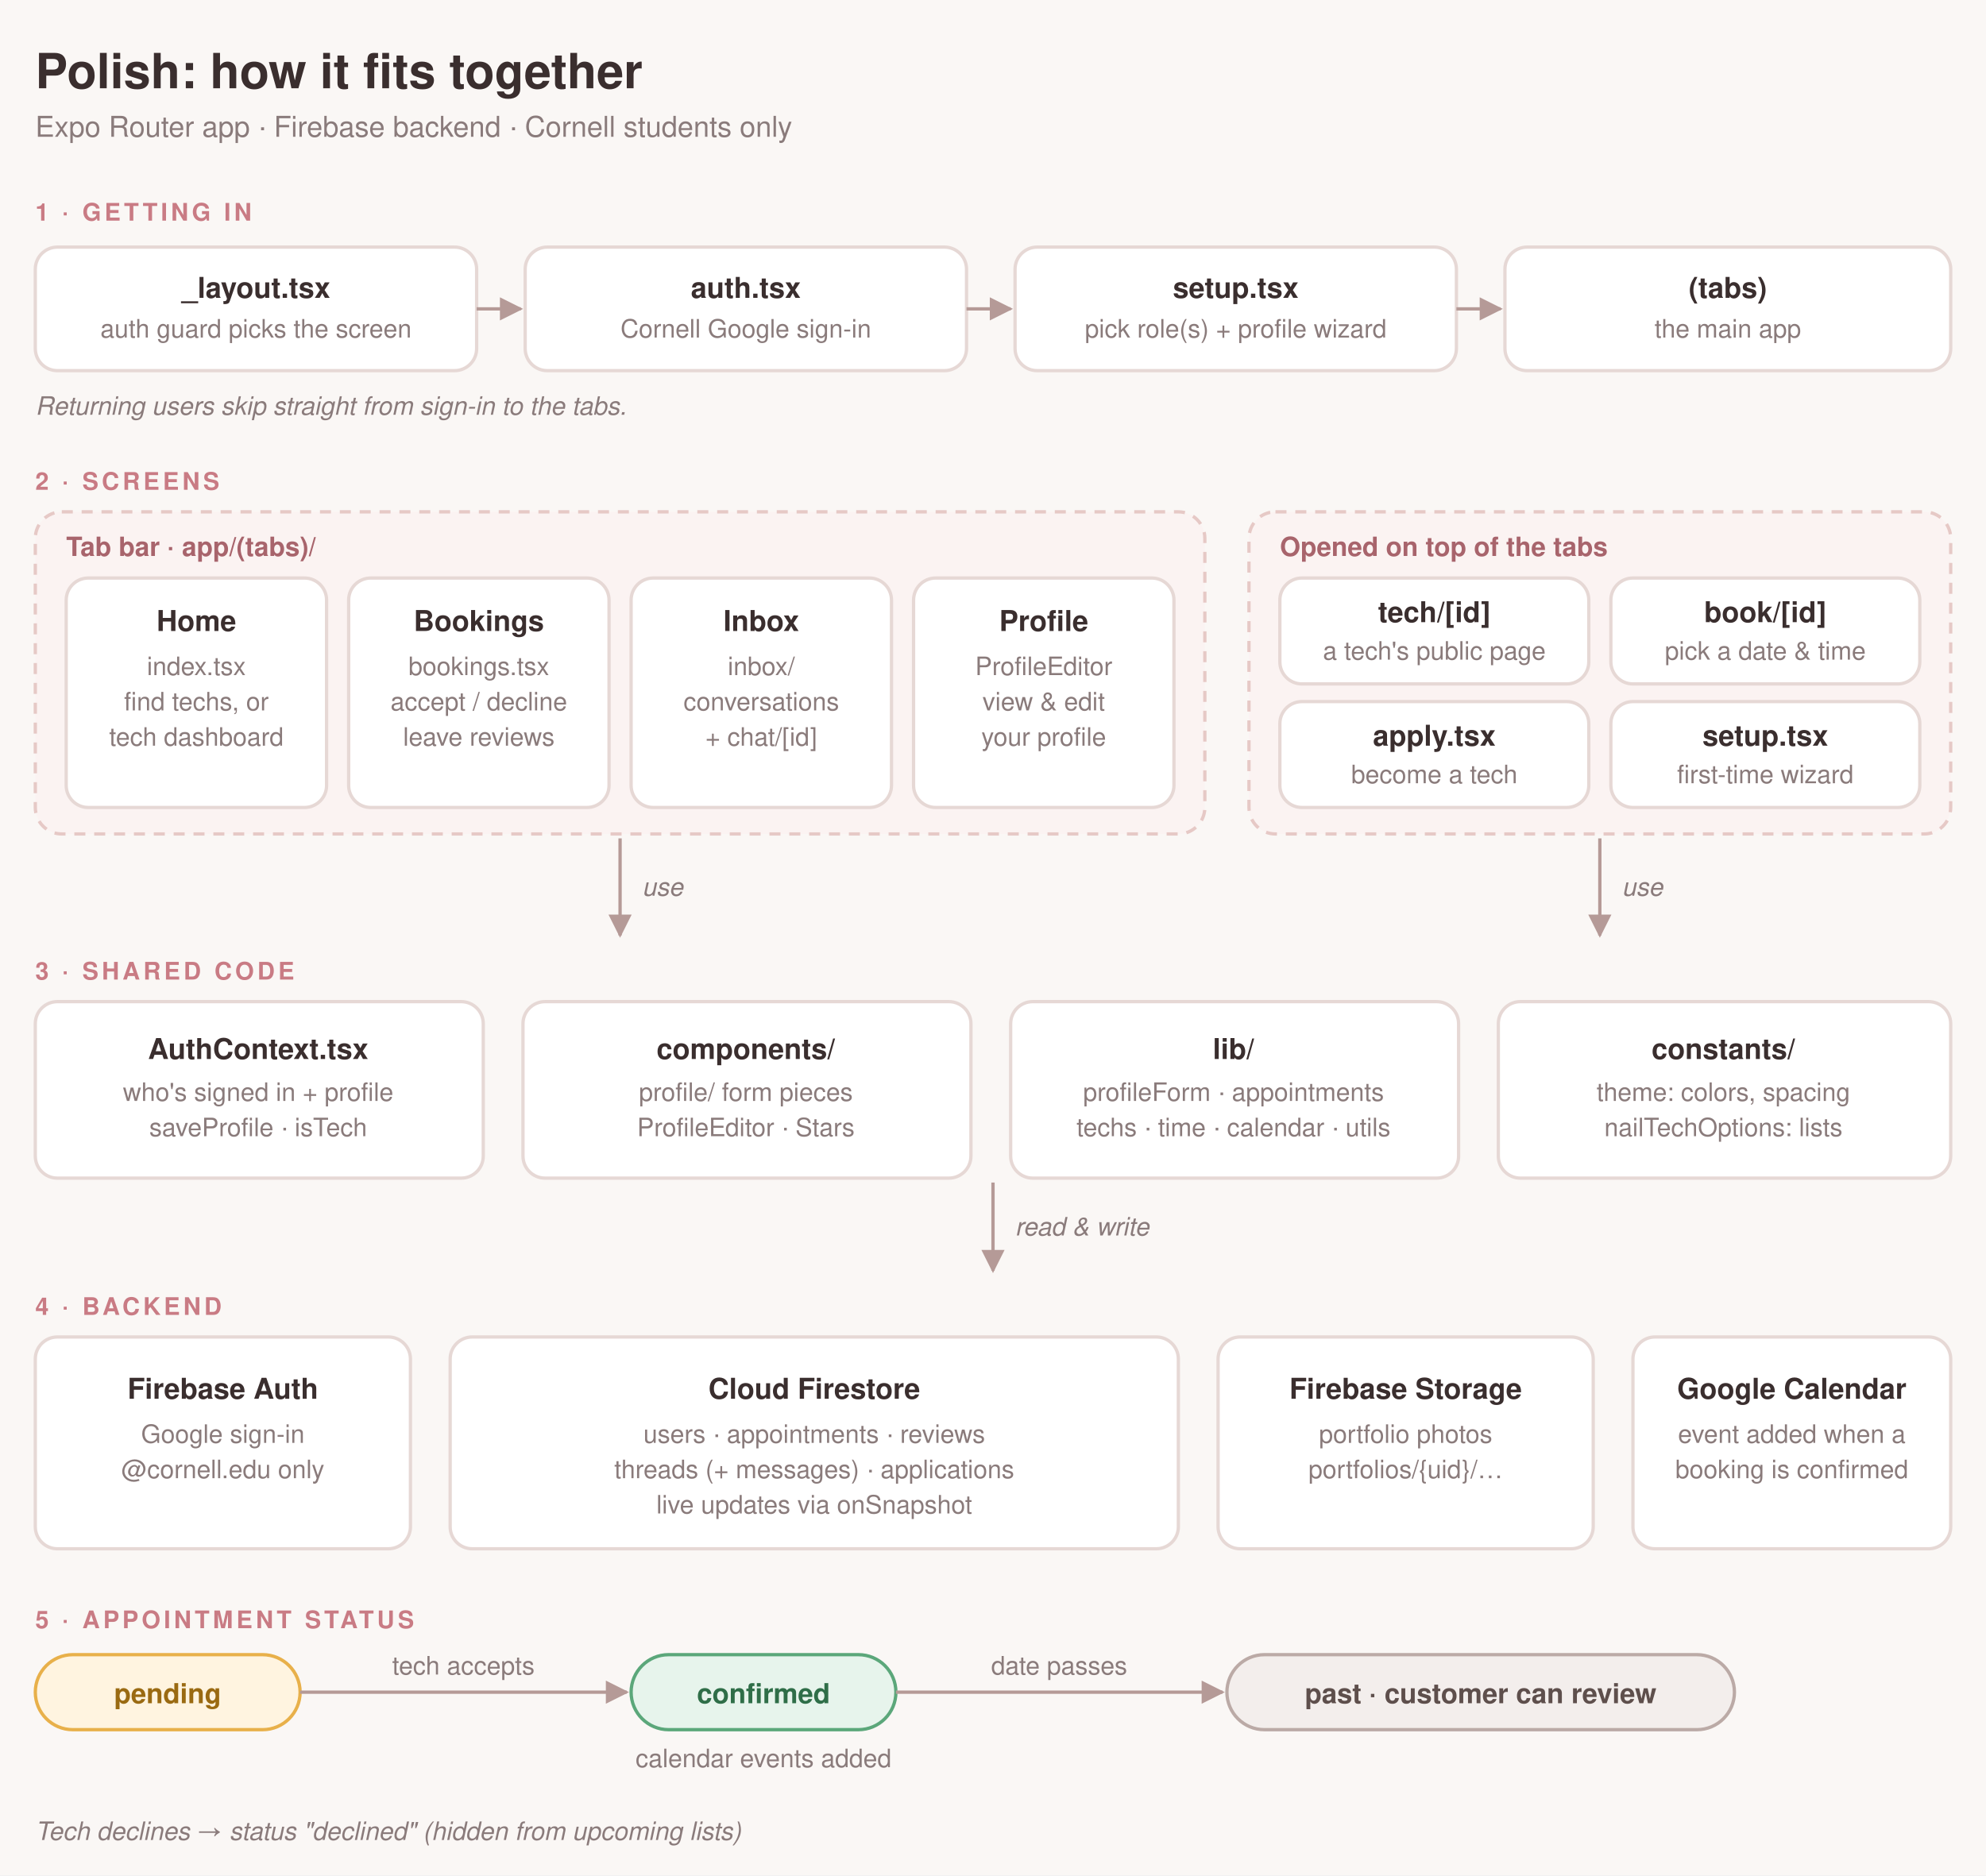
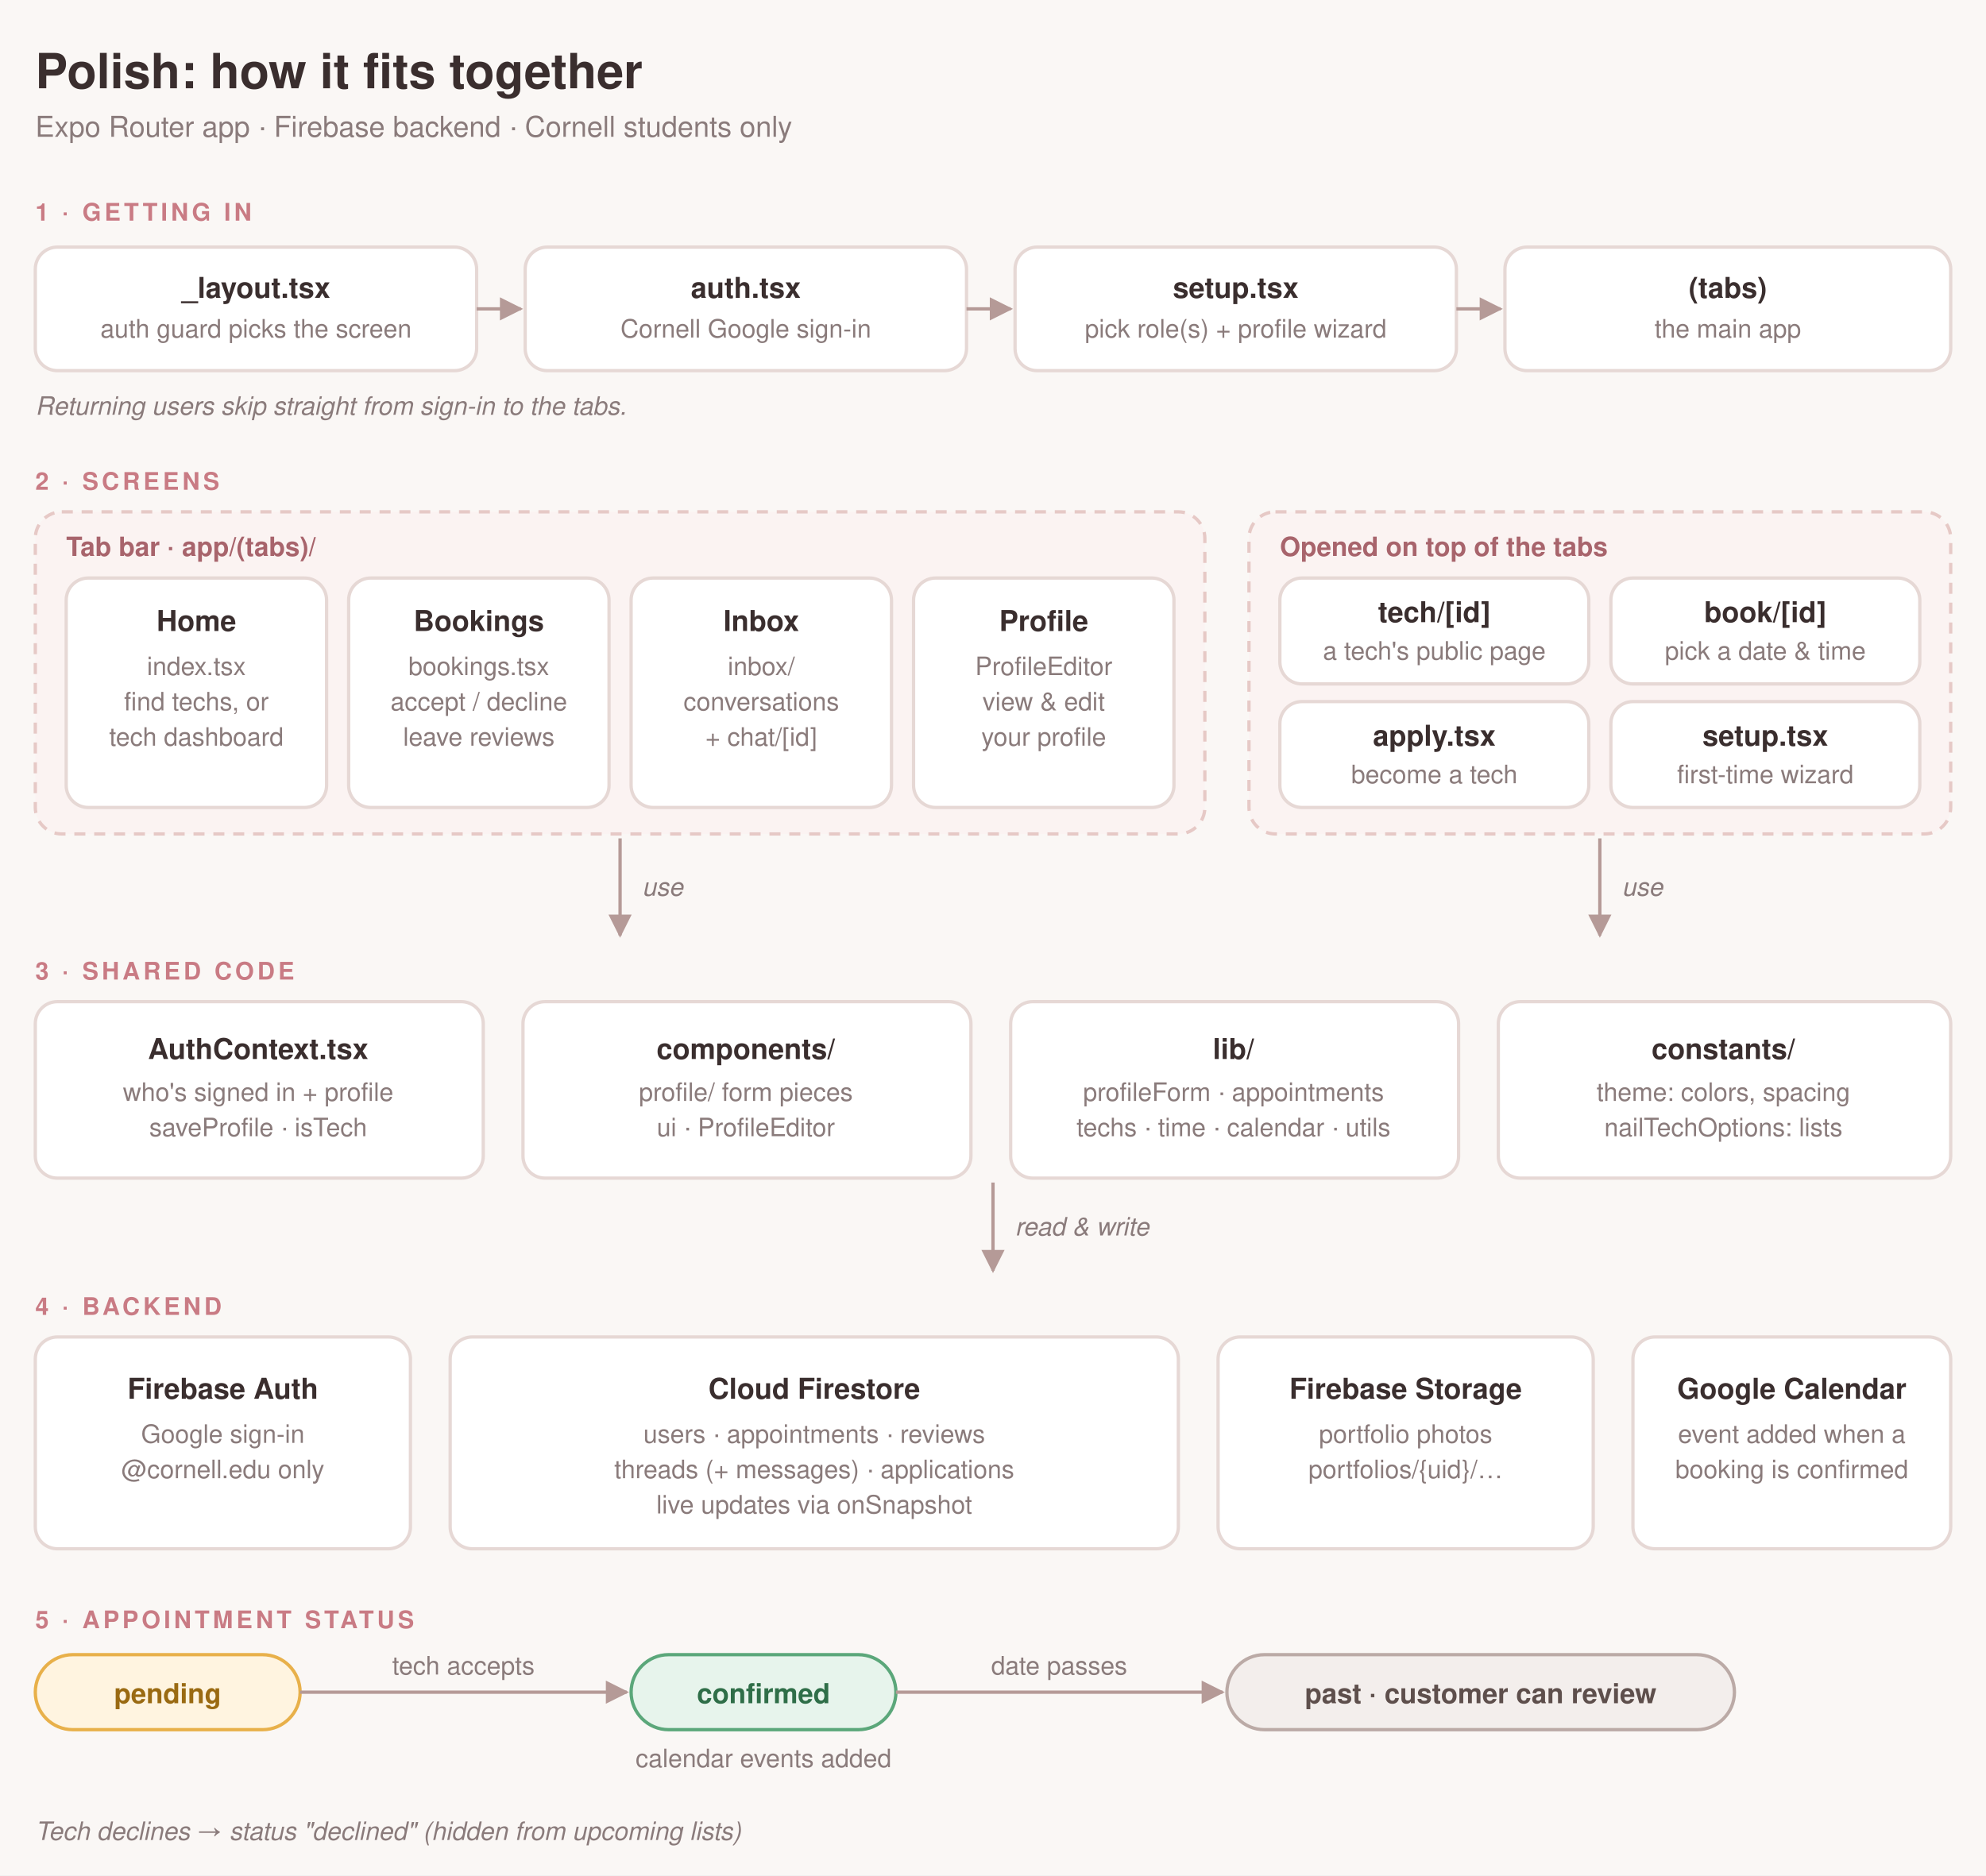
<svg xmlns="http://www.w3.org/2000/svg" viewBox="0 0 900 850" width="900" height="850" font-family="-apple-system, BlinkMacSystemFont, 'Segoe UI', Helvetica, Arial, sans-serif">
  <defs>
    <marker id="arrow" viewBox="0 0 10 10" refX="9" refY="5" markerWidth="7" markerHeight="7" orient="auto-start-reverse">
      <path d="M0,0 L10,5 L0,10 z" fill="#B59A97" />
    </marker>
    <style>
      .title { font-size: 22px; font-weight: 700; fill: #3A2E2E; }
      .subtitle { font-size: 13px; fill: #8A7B7B; }
      .section { font-size: 11px; font-weight: 700; letter-spacing: 1.5px; fill: #C97B84; }
      .box { fill: #FFFFFF; stroke: #E6D8D5; stroke-width: 1.5; }
      .group { fill: #FBF3F2; stroke: #E6C9C6; stroke-width: 1.5; stroke-dasharray: 5 4; }
      .h { font-size: 13px; font-weight: 600; fill: #3A2E2E; text-anchor: middle; }
      .t { font-size: 11.5px; fill: #8A7B7B; text-anchor: middle; }
      .glabel { font-size: 12px; font-weight: 600; fill: #A8646C; }
      .line { stroke: #B59A97; stroke-width: 1.5; fill: none; }
      .note { font-size: 11.5px; fill: #8A7B7B; font-style: italic; }
      .pill { font-size: 12.5px; font-weight: 600; text-anchor: middle; }
    </style>
  </defs>
  <rect width="900" height="850" fill="#FAF7F5" />
  <text x="16" y="40" class="title">Polish: how it fits together</text>
  <text x="16" y="62" class="subtitle">Expo Router app · Firebase backend · Cornell students only</text>
  <text x="16" y="100" class="section">1 · GETTING IN</text>
  <rect x="16" y="112" width="200" height="56" rx="10" class="box" />
  <text x="116" y="135" class="h">_layout.tsx</text>
  <text x="116" y="153" class="t">auth guard picks the screen</text>
  <rect x="238" y="112" width="200" height="56" rx="10" class="box" />
  <text x="338" y="135" class="h">auth.tsx</text>
  <text x="338" y="153" class="t">Cornell Google sign-in</text>
  <rect x="460" y="112" width="200" height="56" rx="10" class="box" />
  <text x="560" y="135" class="h">setup.tsx</text>
  <text x="560" y="153" class="t">pick role(s) + profile wizard</text>
  <rect x="682" y="112" width="202" height="56" rx="10" class="box" />
  <text x="783" y="135" class="h">(tabs)</text>
  <text x="783" y="153" class="t">the main app</text>
  <line x1="216" y1="140" x2="236" y2="140" class="line" marker-end="url(#arrow)" />
  <line x1="438" y1="140" x2="458" y2="140" class="line" marker-end="url(#arrow)" />
  <line x1="660" y1="140" x2="680" y2="140" class="line" marker-end="url(#arrow)" />
  <text x="16" y="188" class="note">Returning users skip straight from sign-in to the tabs.</text>
  <text x="16" y="222" class="section">2 · SCREENS</text>
  <rect x="16" y="232" width="530" height="146" rx="12" class="group" />
  <text x="30" y="252" class="glabel">Tab bar · app/(tabs)/</text>
  <rect x="30" y="262" width="118" height="104" rx="10" class="box" />
  <text x="89" y="286" class="h">Home</text>
  <text x="89" y="306" class="t">index.tsx</text>
  <text x="89" y="322" class="t">find techs, or</text>
  <text x="89" y="338" class="t">tech dashboard</text>
  <rect x="158" y="262" width="118" height="104" rx="10" class="box" />
  <text x="217" y="286" class="h">Bookings</text>
  <text x="217" y="306" class="t">bookings.tsx</text>
  <text x="217" y="322" class="t">accept / decline</text>
  <text x="217" y="338" class="t">leave reviews</text>
  <rect x="286" y="262" width="118" height="104" rx="10" class="box" />
  <text x="345" y="286" class="h">Inbox</text>
  <text x="345" y="306" class="t">inbox/</text>
  <text x="345" y="322" class="t">conversations</text>
  <text x="345" y="338" class="t">+ chat/[id]</text>
  <rect x="414" y="262" width="118" height="104" rx="10" class="box" />
  <text x="473" y="286" class="h">Profile</text>
  <text x="473" y="306" class="t">ProfileEditor</text>
  <text x="473" y="322" class="t">view &amp; edit</text>
  <text x="473" y="338" class="t">your profile</text>
  <rect x="566" y="232" width="318" height="146" rx="12" class="group" />
  <text x="580" y="252" class="glabel">Opened on top of the tabs</text>
  <rect x="580" y="262" width="140" height="48" rx="10" class="box" />
  <text x="650" y="282" class="h">tech/[id]</text>
  <text x="650" y="299" class="t">a tech's public page</text>
  <rect x="730" y="262" width="140" height="48" rx="10" class="box" />
  <text x="800" y="282" class="h">book/[id]</text>
  <text x="800" y="299" class="t">pick a date &amp; time</text>
  <rect x="580" y="318" width="140" height="48" rx="10" class="box" />
  <text x="650" y="338" class="h">apply.tsx</text>
  <text x="650" y="355" class="t">become a tech</text>
  <rect x="730" y="318" width="140" height="48" rx="10" class="box" />
  <text x="800" y="338" class="h">setup.tsx</text>
  <text x="800" y="355" class="t">first-time wizard</text>
  <line x1="281" y1="380" x2="281" y2="424" class="line" marker-end="url(#arrow)" />
  <line x1="725" y1="380" x2="725" y2="424" class="line" marker-end="url(#arrow)" />
  <text x="291" y="406" class="note">use</text>
  <text x="735" y="406" class="note">use</text>
  <text x="16" y="444" class="section">3 · SHARED CODE</text>
  <rect x="16" y="454" width="203" height="80" rx="10" class="box" />
  <text x="117" y="480" class="h">AuthContext.tsx</text>
  <text x="117" y="499" class="t">who's signed in + profile</text>
  <text x="117" y="515" class="t">saveProfile · isTech</text>
  <rect x="237" y="454" width="203" height="80" rx="10" class="box" />
  <text x="338" y="480" class="h">components/</text>
  <text x="338" y="499" class="t">profile/ form pieces</text>
-   <text x="338" y="515" class="t">ProfileEditor · Stars</text>
+   <text x="338" y="515" class="t">ui · ProfileEditor</text>
  <rect x="458" y="454" width="203" height="80" rx="10" class="box" />
  <text x="559" y="480" class="h">lib/</text>
  <text x="559" y="499" class="t">profileForm · appointments</text>
  <text x="559" y="515" class="t">techs · time · calendar · utils</text>
  <rect x="679" y="454" width="205" height="80" rx="10" class="box" />
  <text x="781" y="480" class="h">constants/</text>
  <text x="781" y="499" class="t">theme: colors, spacing</text>
  <text x="781" y="515" class="t">nailTechOptions: lists</text>
  <line x1="450" y1="536" x2="450" y2="576" class="line" marker-end="url(#arrow)" />
  <text x="460" y="560" class="note">read &amp; write</text>
  <text x="16" y="596" class="section">4 · BACKEND</text>
  <rect x="16" y="606" width="170" height="96" rx="10" class="box" />
  <text x="101" y="634" class="h">Firebase Auth</text>
  <text x="101" y="654" class="t">Google sign-in</text>
  <text x="101" y="670" class="t">@cornell.edu only</text>
  <rect x="204" y="606" width="330" height="96" rx="10" class="box" />
  <text x="369" y="634" class="h">Cloud Firestore</text>
  <text x="369" y="654" class="t">users · appointments · reviews</text>
  <text x="369" y="670" class="t">threads (+ messages) · applications</text>
  <text x="369" y="686" class="t">live updates via onSnapshot</text>
  <rect x="552" y="606" width="170" height="96" rx="10" class="box" />
  <text x="637" y="634" class="h">Firebase Storage</text>
  <text x="637" y="654" class="t">portfolio photos</text>
  <text x="637" y="670" class="t">portfolios/{uid}/…</text>
  <rect x="740" y="606" width="144" height="96" rx="10" class="box" />
  <text x="812" y="634" class="h">Google Calendar</text>
  <text x="812" y="654" class="t">event added when a</text>
  <text x="812" y="670" class="t">booking is confirmed</text>
  <text x="16" y="738" class="section">5 · APPOINTMENT STATUS</text>
  <rect x="16" y="750" width="120" height="34" rx="17" fill="#FFF4E0" stroke="#E8B04A" stroke-width="1.5" />
  <text x="76" y="772" class="pill" fill="#9A6A12">pending</text>
  <line x1="136" y1="767" x2="284" y2="767" class="line" marker-end="url(#arrow)" />
  <text x="210" y="759" class="t">tech accepts</text>
  <rect x="286" y="750" width="120" height="34" rx="17" fill="#E7F4EC" stroke="#5BA77A" stroke-width="1.5" />
  <text x="346" y="772" class="pill" fill="#2F6E48">confirmed</text>
  <line x1="406" y1="767" x2="554" y2="767" class="line" marker-end="url(#arrow)" />
  <text x="480" y="759" class="t">date passes</text>
  <rect x="556" y="750" width="230" height="34" rx="17" fill="#F3EEEC" stroke="#BBAAA6" stroke-width="1.5" />
  <text x="671" y="772" class="pill" fill="#5E4F4C">past · customer can review</text>
  <text x="346" y="801" class="t">calendar events added</text>
  <text x="16" y="834" class="note">Tech declines → status "declined" (hidden from upcoming lists)</text>
</svg>
